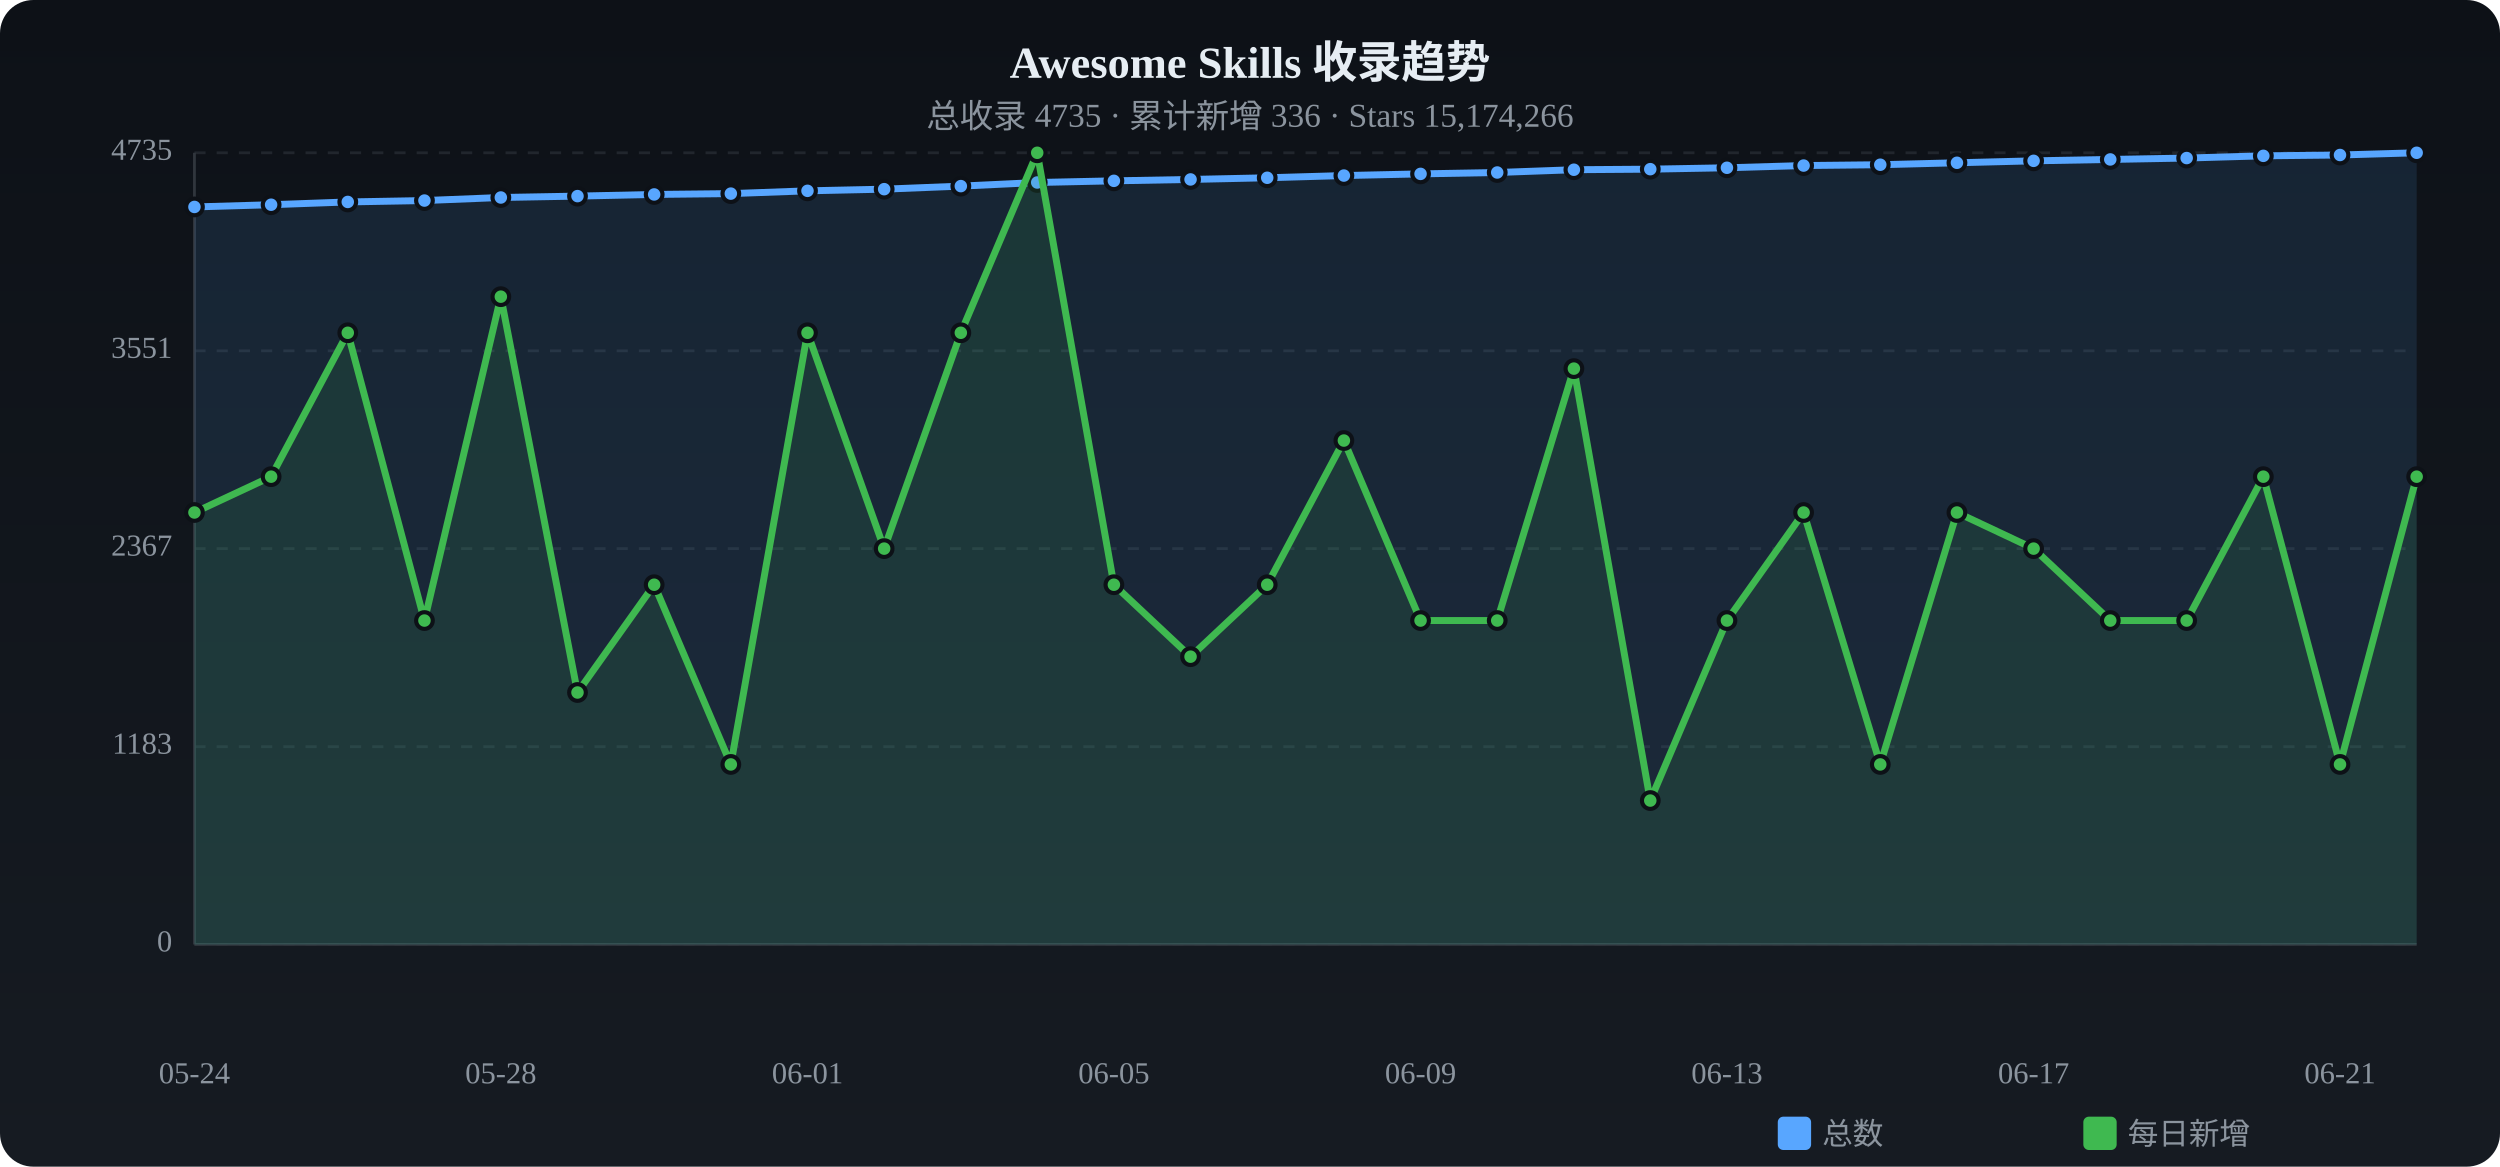
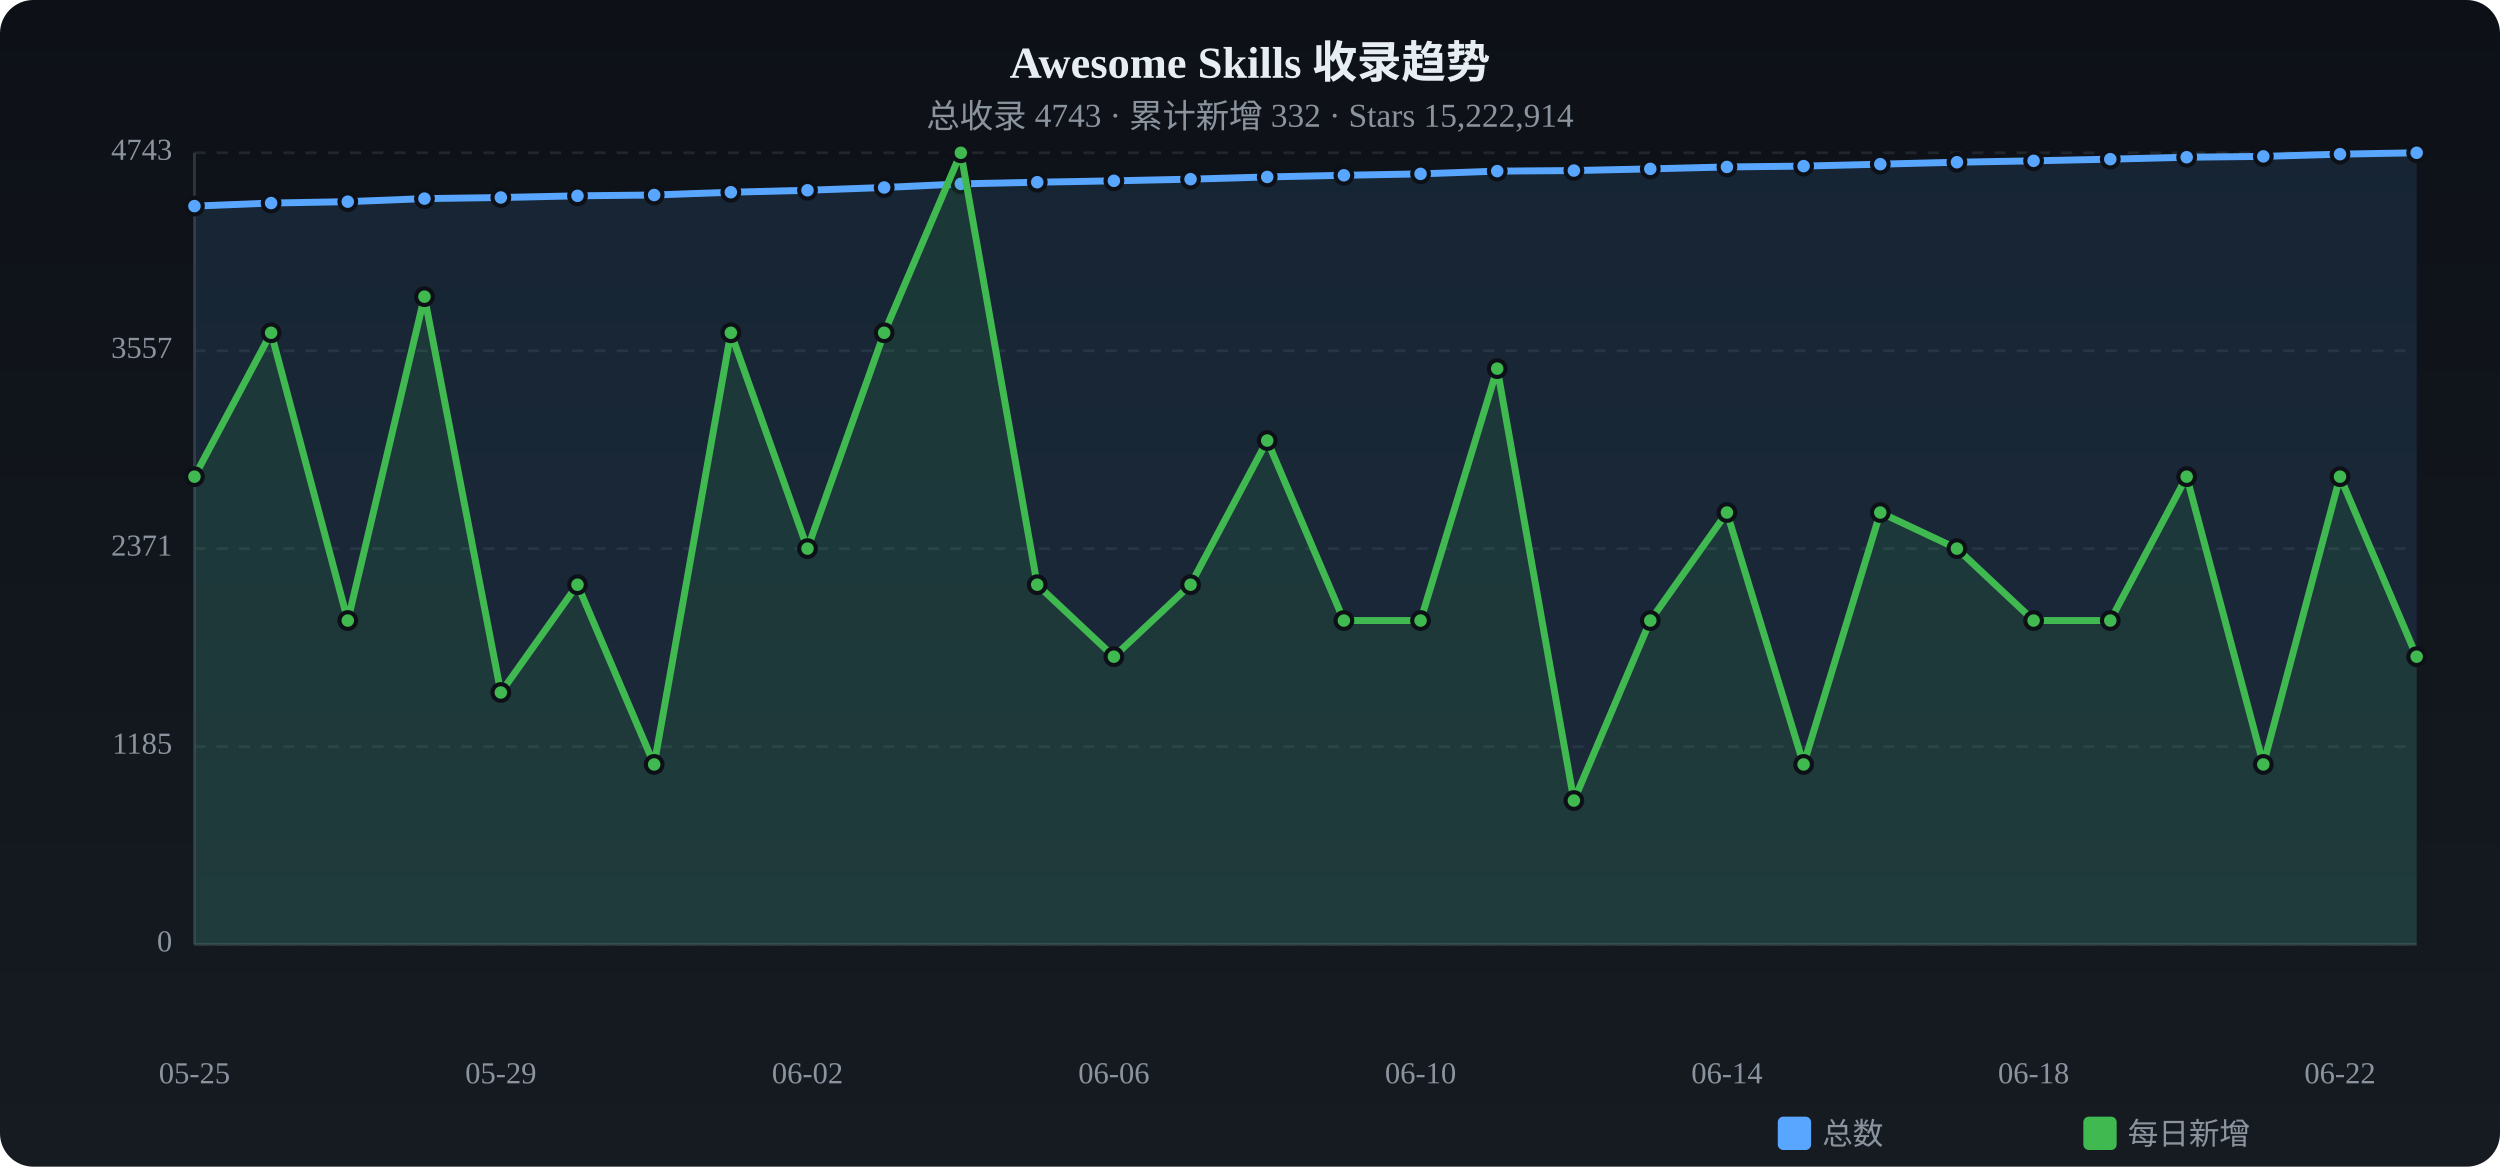
<svg xmlns="http://www.w3.org/2000/svg" viewBox="0 0 900 420" width="900" height="420">
  <defs>
    <linearGradient id="tbg" x1="0%" y1="0%" x2="0%" y2="100%">
      <stop offset="0%" stop-color="#0d1117" />
      <stop offset="100%" stop-color="#161b22" />
    </linearGradient>
  </defs>
  <rect width="900" height="420" rx="12" fill="url(#tbg)" />
  <text x="450.0" y="28" text-anchor="middle" fill="#e6edf3" font-size="16" font-weight="bold">Awesome Skills 收录趋势</text>
-   <text x="450.0" y="46" text-anchor="middle" fill="#8b949e" font-size="12">总收录 4735 · 累计新增 336 · Stars 15,174,266</text>
+   <text x="450.0" y="46" text-anchor="middle" fill="#8b949e" font-size="12">总收录 4743 · 累计新增 332 · Stars 15,222,914</text>
  <text x="62" y="340.0" text-anchor="end" fill="#8b949e" font-size="11" dominant-baseline="middle">0</text>
  <line x1="70" y1="340.0" x2="870" y2="340.0" stroke="#21262d" stroke-dasharray="4 4" />
-   <text x="62" y="268.8" text-anchor="end" fill="#8b949e" font-size="11" dominant-baseline="middle">1183</text>
+   <text x="62" y="268.8" text-anchor="end" fill="#8b949e" font-size="11" dominant-baseline="middle">1185</text>
  <line x1="70" y1="268.8" x2="870" y2="268.8" stroke="#21262d" stroke-dasharray="4 4" />
-   <text x="62" y="197.5" text-anchor="end" fill="#8b949e" font-size="11" dominant-baseline="middle">2367</text>
+   <text x="62" y="197.5" text-anchor="end" fill="#8b949e" font-size="11" dominant-baseline="middle">2371</text>
  <line x1="70" y1="197.5" x2="870" y2="197.5" stroke="#21262d" stroke-dasharray="4 4" />
-   <text x="62" y="126.3" text-anchor="end" fill="#8b949e" font-size="11" dominant-baseline="middle">3551</text>
+   <text x="62" y="126.3" text-anchor="end" fill="#8b949e" font-size="11" dominant-baseline="middle">3557</text>
  <line x1="70" y1="126.3" x2="870" y2="126.3" stroke="#21262d" stroke-dasharray="4 4" />
-   <text x="62" y="55.0" text-anchor="end" fill="#8b949e" font-size="11" dominant-baseline="middle">4735</text>
+   <text x="62" y="55.0" text-anchor="end" fill="#8b949e" font-size="11" dominant-baseline="middle">4743</text>
  <line x1="70" y1="55.0" x2="870" y2="55.0" stroke="#21262d" stroke-dasharray="4 4" />
  <line x1="70" y1="55" x2="70" y2="340" stroke="#30363d" />
  <line x1="70" y1="340" x2="870" y2="340" stroke="#30363d" />
-   <path d="M70.0,74.5 L97.6,73.7 L125.2,72.7 L152.8,72.2 L180.3,71.1 L207.9,70.6 L235.5,70.0 L263.1,69.7 L290.7,68.7 L318.3,68.1 L345.9,67.0 L373.4,65.7 L401.0,65.1 L428.6,64.6 L456.2,64.0 L483.8,63.2 L511.4,62.6 L539.0,62.1 L566.6,61.1 L594.1,60.9 L621.7,60.4 L649.3,59.6 L676.9,59.3 L704.5,58.6 L732.1,57.9 L759.7,57.4 L787.2,56.9 L814.8,56.1 L842.4,55.8 L870.0,55.0 L870.0,340 L70.0,340 Z" fill="#58a6ff" opacity="0.12" />
-   <polyline points="70.0,74.5 97.6,73.7 125.2,72.7 152.8,72.2 180.3,71.1 207.9,70.6 235.5,70.0 263.1,69.7 290.7,68.7 318.3,68.1 345.9,67.0 373.4,65.7 401.0,65.1 428.6,64.6 456.2,64.0 483.8,63.2 511.4,62.6 539.0,62.1 566.6,61.1 594.1,60.9 621.7,60.4 649.3,59.6 676.9,59.3 704.5,58.6 732.1,57.9 759.7,57.4 787.2,56.9 814.8,56.1 842.4,55.8 870.0,55.0" fill="none" stroke="#58a6ff" stroke-width="2.5" stroke-linecap="round" stroke-linejoin="round" />
-   <circle cx="70.0" cy="74.5" r="3" fill="#58a6ff" stroke="#0d1117" stroke-width="1.5" />
-   <circle cx="97.6" cy="73.7" r="3" fill="#58a6ff" stroke="#0d1117" stroke-width="1.5" />
-   <circle cx="125.2" cy="72.7" r="3" fill="#58a6ff" stroke="#0d1117" stroke-width="1.5" />
-   <circle cx="152.8" cy="72.2" r="3" fill="#58a6ff" stroke="#0d1117" stroke-width="1.5" />
+   <path d="M70.0,74.2 L97.6,73.1 L125.2,72.6 L152.8,71.5 L180.3,71.1 L207.9,70.5 L235.5,70.2 L263.1,69.2 L290.7,68.5 L318.3,67.5 L345.9,66.2 L373.4,65.6 L401.0,65.1 L428.6,64.5 L456.2,63.7 L483.8,63.1 L511.4,62.6 L539.0,61.6 L566.6,61.4 L594.1,60.8 L621.7,60.1 L649.3,59.8 L676.9,59.1 L704.5,58.4 L732.1,57.9 L759.7,57.3 L787.2,56.6 L814.8,56.3 L842.4,55.5 L870.0,55.0 L870.0,340 L70.0,340 Z" fill="#58a6ff" opacity="0.12" />
+   <polyline points="70.0,74.2 97.6,73.1 125.2,72.6 152.8,71.5 180.3,71.1 207.9,70.5 235.5,70.2 263.1,69.2 290.7,68.5 318.3,67.5 345.9,66.2 373.4,65.6 401.0,65.1 428.6,64.5 456.2,63.7 483.8,63.1 511.4,62.6 539.0,61.6 566.6,61.4 594.1,60.8 621.7,60.1 649.3,59.8 676.9,59.1 704.5,58.4 732.1,57.9 759.7,57.3 787.2,56.6 814.8,56.3 842.4,55.5 870.0,55.0" fill="none" stroke="#58a6ff" stroke-width="2.5" stroke-linecap="round" stroke-linejoin="round" />
+   <circle cx="70.0" cy="74.2" r="3" fill="#58a6ff" stroke="#0d1117" stroke-width="1.5" />
+   <circle cx="97.6" cy="73.1" r="3" fill="#58a6ff" stroke="#0d1117" stroke-width="1.5" />
+   <circle cx="125.2" cy="72.6" r="3" fill="#58a6ff" stroke="#0d1117" stroke-width="1.5" />
+   <circle cx="152.8" cy="71.5" r="3" fill="#58a6ff" stroke="#0d1117" stroke-width="1.5" />
  <circle cx="180.3" cy="71.1" r="3" fill="#58a6ff" stroke="#0d1117" stroke-width="1.5" />
-   <circle cx="207.9" cy="70.6" r="3" fill="#58a6ff" stroke="#0d1117" stroke-width="1.5" />
-   <circle cx="235.5" cy="70.0" r="3" fill="#58a6ff" stroke="#0d1117" stroke-width="1.5" />
-   <circle cx="263.1" cy="69.7" r="3" fill="#58a6ff" stroke="#0d1117" stroke-width="1.5" />
-   <circle cx="290.7" cy="68.7" r="3" fill="#58a6ff" stroke="#0d1117" stroke-width="1.5" />
-   <circle cx="318.3" cy="68.1" r="3" fill="#58a6ff" stroke="#0d1117" stroke-width="1.5" />
-   <circle cx="345.9" cy="67.0" r="3" fill="#58a6ff" stroke="#0d1117" stroke-width="1.5" />
-   <circle cx="373.4" cy="65.7" r="3" fill="#58a6ff" stroke="#0d1117" stroke-width="1.5" />
+   <circle cx="207.9" cy="70.5" r="3" fill="#58a6ff" stroke="#0d1117" stroke-width="1.5" />
+   <circle cx="235.5" cy="70.2" r="3" fill="#58a6ff" stroke="#0d1117" stroke-width="1.5" />
+   <circle cx="263.1" cy="69.2" r="3" fill="#58a6ff" stroke="#0d1117" stroke-width="1.5" />
+   <circle cx="290.7" cy="68.5" r="3" fill="#58a6ff" stroke="#0d1117" stroke-width="1.5" />
+   <circle cx="318.3" cy="67.5" r="3" fill="#58a6ff" stroke="#0d1117" stroke-width="1.5" />
+   <circle cx="345.9" cy="66.2" r="3" fill="#58a6ff" stroke="#0d1117" stroke-width="1.5" />
+   <circle cx="373.4" cy="65.6" r="3" fill="#58a6ff" stroke="#0d1117" stroke-width="1.5" />
  <circle cx="401.0" cy="65.1" r="3" fill="#58a6ff" stroke="#0d1117" stroke-width="1.5" />
-   <circle cx="428.6" cy="64.6" r="3" fill="#58a6ff" stroke="#0d1117" stroke-width="1.5" />
-   <circle cx="456.2" cy="64.0" r="3" fill="#58a6ff" stroke="#0d1117" stroke-width="1.5" />
-   <circle cx="483.8" cy="63.2" r="3" fill="#58a6ff" stroke="#0d1117" stroke-width="1.5" />
+   <circle cx="428.6" cy="64.5" r="3" fill="#58a6ff" stroke="#0d1117" stroke-width="1.5" />
+   <circle cx="456.2" cy="63.7" r="3" fill="#58a6ff" stroke="#0d1117" stroke-width="1.5" />
+   <circle cx="483.8" cy="63.1" r="3" fill="#58a6ff" stroke="#0d1117" stroke-width="1.5" />
  <circle cx="511.4" cy="62.6" r="3" fill="#58a6ff" stroke="#0d1117" stroke-width="1.5" />
-   <circle cx="539.0" cy="62.1" r="3" fill="#58a6ff" stroke="#0d1117" stroke-width="1.5" />
-   <circle cx="566.6" cy="61.1" r="3" fill="#58a6ff" stroke="#0d1117" stroke-width="1.5" />
-   <circle cx="594.1" cy="60.9" r="3" fill="#58a6ff" stroke="#0d1117" stroke-width="1.5" />
-   <circle cx="621.7" cy="60.4" r="3" fill="#58a6ff" stroke="#0d1117" stroke-width="1.5" />
-   <circle cx="649.3" cy="59.6" r="3" fill="#58a6ff" stroke="#0d1117" stroke-width="1.5" />
-   <circle cx="676.9" cy="59.3" r="3" fill="#58a6ff" stroke="#0d1117" stroke-width="1.5" />
-   <circle cx="704.5" cy="58.6" r="3" fill="#58a6ff" stroke="#0d1117" stroke-width="1.5" />
+   <circle cx="539.0" cy="61.6" r="3" fill="#58a6ff" stroke="#0d1117" stroke-width="1.5" />
+   <circle cx="566.6" cy="61.4" r="3" fill="#58a6ff" stroke="#0d1117" stroke-width="1.5" />
+   <circle cx="594.1" cy="60.8" r="3" fill="#58a6ff" stroke="#0d1117" stroke-width="1.5" />
+   <circle cx="621.7" cy="60.1" r="3" fill="#58a6ff" stroke="#0d1117" stroke-width="1.5" />
+   <circle cx="649.3" cy="59.8" r="3" fill="#58a6ff" stroke="#0d1117" stroke-width="1.5" />
+   <circle cx="676.9" cy="59.1" r="3" fill="#58a6ff" stroke="#0d1117" stroke-width="1.5" />
+   <circle cx="704.5" cy="58.4" r="3" fill="#58a6ff" stroke="#0d1117" stroke-width="1.5" />
  <circle cx="732.1" cy="57.9" r="3" fill="#58a6ff" stroke="#0d1117" stroke-width="1.5" />
-   <circle cx="759.7" cy="57.4" r="3" fill="#58a6ff" stroke="#0d1117" stroke-width="1.5" />
-   <circle cx="787.2" cy="56.9" r="3" fill="#58a6ff" stroke="#0d1117" stroke-width="1.5" />
-   <circle cx="814.8" cy="56.1" r="3" fill="#58a6ff" stroke="#0d1117" stroke-width="1.5" />
-   <circle cx="842.4" cy="55.8" r="3" fill="#58a6ff" stroke="#0d1117" stroke-width="1.5" />
+   <circle cx="759.7" cy="57.3" r="3" fill="#58a6ff" stroke="#0d1117" stroke-width="1.5" />
+   <circle cx="787.2" cy="56.6" r="3" fill="#58a6ff" stroke="#0d1117" stroke-width="1.5" />
+   <circle cx="814.8" cy="56.3" r="3" fill="#58a6ff" stroke="#0d1117" stroke-width="1.5" />
+   <circle cx="842.4" cy="55.5" r="3" fill="#58a6ff" stroke="#0d1117" stroke-width="1.5" />
  <circle cx="870.0" cy="55.0" r="3" fill="#58a6ff" stroke="#0d1117" stroke-width="1.5" />
-   <path d="M70.0,184.5 L97.6,171.6 L125.2,119.8 L152.8,223.4 L180.3,106.8 L207.9,249.3 L235.5,210.5 L263.1,275.2 L290.7,119.8 L318.3,197.5 L345.9,119.8 L373.4,55.0 L401.0,210.5 L428.6,236.4 L456.2,210.5 L483.8,158.6 L511.4,223.4 L539.0,223.4 L566.6,132.7 L594.1,288.2 L621.7,223.4 L649.3,184.5 L676.9,275.2 L704.5,184.5 L732.1,197.5 L759.7,223.4 L787.2,223.4 L814.8,171.6 L842.4,275.2 L870.0,171.6 L870.0,340 L70.0,340 Z" fill="#3fb950" opacity="0.12" />
-   <polyline points="70.0,184.5 97.6,171.6 125.2,119.8 152.8,223.4 180.3,106.8 207.9,249.3 235.5,210.5 263.1,275.2 290.7,119.8 318.3,197.5 345.9,119.8 373.4,55.0 401.0,210.5 428.6,236.4 456.2,210.5 483.8,158.6 511.4,223.4 539.0,223.4 566.6,132.7 594.1,288.2 621.7,223.4 649.3,184.5 676.9,275.2 704.5,184.5 732.1,197.5 759.7,223.4 787.2,223.4 814.8,171.6 842.4,275.2 870.0,171.6" fill="none" stroke="#3fb950" stroke-width="2.5" stroke-linecap="round" stroke-linejoin="round" />
-   <circle cx="70.0" cy="184.5" r="3" fill="#3fb950" stroke="#0d1117" stroke-width="1.5" />
-   <circle cx="97.6" cy="171.6" r="3" fill="#3fb950" stroke="#0d1117" stroke-width="1.5" />
-   <circle cx="125.2" cy="119.8" r="3" fill="#3fb950" stroke="#0d1117" stroke-width="1.5" />
-   <circle cx="152.8" cy="223.4" r="3" fill="#3fb950" stroke="#0d1117" stroke-width="1.5" />
-   <circle cx="180.3" cy="106.8" r="3" fill="#3fb950" stroke="#0d1117" stroke-width="1.5" />
-   <circle cx="207.9" cy="249.3" r="3" fill="#3fb950" stroke="#0d1117" stroke-width="1.5" />
-   <circle cx="235.5" cy="210.5" r="3" fill="#3fb950" stroke="#0d1117" stroke-width="1.5" />
-   <circle cx="263.1" cy="275.2" r="3" fill="#3fb950" stroke="#0d1117" stroke-width="1.5" />
-   <circle cx="290.7" cy="119.8" r="3" fill="#3fb950" stroke="#0d1117" stroke-width="1.5" />
-   <circle cx="318.3" cy="197.5" r="3" fill="#3fb950" stroke="#0d1117" stroke-width="1.5" />
-   <circle cx="345.9" cy="119.8" r="3" fill="#3fb950" stroke="#0d1117" stroke-width="1.5" />
-   <circle cx="373.4" cy="55.0" r="3" fill="#3fb950" stroke="#0d1117" stroke-width="1.5" />
-   <circle cx="401.0" cy="210.5" r="3" fill="#3fb950" stroke="#0d1117" stroke-width="1.5" />
-   <circle cx="428.6" cy="236.4" r="3" fill="#3fb950" stroke="#0d1117" stroke-width="1.5" />
-   <circle cx="456.2" cy="210.5" r="3" fill="#3fb950" stroke="#0d1117" stroke-width="1.5" />
-   <circle cx="483.8" cy="158.6" r="3" fill="#3fb950" stroke="#0d1117" stroke-width="1.5" />
+   <path d="M70.0,171.6 L97.6,119.8 L125.2,223.4 L152.8,106.8 L180.3,249.3 L207.9,210.5 L235.5,275.2 L263.1,119.8 L290.7,197.5 L318.3,119.8 L345.9,55.0 L373.4,210.5 L401.0,236.4 L428.6,210.5 L456.2,158.6 L483.8,223.4 L511.4,223.4 L539.0,132.7 L566.6,288.2 L594.1,223.4 L621.7,184.5 L649.3,275.2 L676.9,184.5 L704.5,197.5 L732.1,223.4 L759.7,223.4 L787.2,171.6 L814.8,275.2 L842.4,171.6 L870.0,236.4 L870.0,340 L70.0,340 Z" fill="#3fb950" opacity="0.12" />
+   <polyline points="70.0,171.6 97.6,119.8 125.2,223.4 152.8,106.8 180.3,249.3 207.9,210.5 235.5,275.2 263.1,119.8 290.7,197.5 318.3,119.8 345.9,55.0 373.4,210.5 401.0,236.4 428.6,210.5 456.2,158.6 483.8,223.4 511.4,223.4 539.0,132.7 566.6,288.2 594.1,223.4 621.7,184.5 649.3,275.2 676.9,184.5 704.5,197.5 732.1,223.4 759.7,223.4 787.2,171.6 814.8,275.2 842.4,171.6 870.0,236.4" fill="none" stroke="#3fb950" stroke-width="2.5" stroke-linecap="round" stroke-linejoin="round" />
+   <circle cx="70.0" cy="171.6" r="3" fill="#3fb950" stroke="#0d1117" stroke-width="1.5" />
+   <circle cx="97.6" cy="119.8" r="3" fill="#3fb950" stroke="#0d1117" stroke-width="1.5" />
+   <circle cx="125.2" cy="223.4" r="3" fill="#3fb950" stroke="#0d1117" stroke-width="1.5" />
+   <circle cx="152.8" cy="106.8" r="3" fill="#3fb950" stroke="#0d1117" stroke-width="1.5" />
+   <circle cx="180.3" cy="249.3" r="3" fill="#3fb950" stroke="#0d1117" stroke-width="1.5" />
+   <circle cx="207.9" cy="210.5" r="3" fill="#3fb950" stroke="#0d1117" stroke-width="1.5" />
+   <circle cx="235.5" cy="275.2" r="3" fill="#3fb950" stroke="#0d1117" stroke-width="1.5" />
+   <circle cx="263.1" cy="119.8" r="3" fill="#3fb950" stroke="#0d1117" stroke-width="1.5" />
+   <circle cx="290.7" cy="197.5" r="3" fill="#3fb950" stroke="#0d1117" stroke-width="1.5" />
+   <circle cx="318.3" cy="119.8" r="3" fill="#3fb950" stroke="#0d1117" stroke-width="1.5" />
+   <circle cx="345.9" cy="55.0" r="3" fill="#3fb950" stroke="#0d1117" stroke-width="1.5" />
+   <circle cx="373.4" cy="210.5" r="3" fill="#3fb950" stroke="#0d1117" stroke-width="1.5" />
+   <circle cx="401.0" cy="236.4" r="3" fill="#3fb950" stroke="#0d1117" stroke-width="1.5" />
+   <circle cx="428.6" cy="210.5" r="3" fill="#3fb950" stroke="#0d1117" stroke-width="1.5" />
+   <circle cx="456.2" cy="158.6" r="3" fill="#3fb950" stroke="#0d1117" stroke-width="1.5" />
+   <circle cx="483.8" cy="223.4" r="3" fill="#3fb950" stroke="#0d1117" stroke-width="1.5" />
  <circle cx="511.4" cy="223.4" r="3" fill="#3fb950" stroke="#0d1117" stroke-width="1.5" />
-   <circle cx="539.0" cy="223.4" r="3" fill="#3fb950" stroke="#0d1117" stroke-width="1.5" />
-   <circle cx="566.6" cy="132.7" r="3" fill="#3fb950" stroke="#0d1117" stroke-width="1.5" />
-   <circle cx="594.1" cy="288.2" r="3" fill="#3fb950" stroke="#0d1117" stroke-width="1.5" />
-   <circle cx="621.7" cy="223.4" r="3" fill="#3fb950" stroke="#0d1117" stroke-width="1.5" />
-   <circle cx="649.3" cy="184.5" r="3" fill="#3fb950" stroke="#0d1117" stroke-width="1.5" />
-   <circle cx="676.9" cy="275.2" r="3" fill="#3fb950" stroke="#0d1117" stroke-width="1.5" />
-   <circle cx="704.5" cy="184.5" r="3" fill="#3fb950" stroke="#0d1117" stroke-width="1.5" />
-   <circle cx="732.1" cy="197.5" r="3" fill="#3fb950" stroke="#0d1117" stroke-width="1.5" />
+   <circle cx="539.0" cy="132.7" r="3" fill="#3fb950" stroke="#0d1117" stroke-width="1.5" />
+   <circle cx="566.6" cy="288.2" r="3" fill="#3fb950" stroke="#0d1117" stroke-width="1.5" />
+   <circle cx="594.1" cy="223.4" r="3" fill="#3fb950" stroke="#0d1117" stroke-width="1.5" />
+   <circle cx="621.7" cy="184.5" r="3" fill="#3fb950" stroke="#0d1117" stroke-width="1.5" />
+   <circle cx="649.3" cy="275.2" r="3" fill="#3fb950" stroke="#0d1117" stroke-width="1.5" />
+   <circle cx="676.9" cy="184.5" r="3" fill="#3fb950" stroke="#0d1117" stroke-width="1.5" />
+   <circle cx="704.5" cy="197.5" r="3" fill="#3fb950" stroke="#0d1117" stroke-width="1.5" />
+   <circle cx="732.1" cy="223.4" r="3" fill="#3fb950" stroke="#0d1117" stroke-width="1.5" />
  <circle cx="759.7" cy="223.4" r="3" fill="#3fb950" stroke="#0d1117" stroke-width="1.5" />
-   <circle cx="787.2" cy="223.4" r="3" fill="#3fb950" stroke="#0d1117" stroke-width="1.5" />
-   <circle cx="814.8" cy="171.6" r="3" fill="#3fb950" stroke="#0d1117" stroke-width="1.5" />
-   <circle cx="842.4" cy="275.2" r="3" fill="#3fb950" stroke="#0d1117" stroke-width="1.5" />
-   <circle cx="870.0" cy="171.6" r="3" fill="#3fb950" stroke="#0d1117" stroke-width="1.5" />
-   <text x="70.0" y="390" text-anchor="middle" fill="#8b949e" font-size="11">05-24</text>
-   <text x="180.3" y="390" text-anchor="middle" fill="#8b949e" font-size="11">05-28</text>
-   <text x="290.7" y="390" text-anchor="middle" fill="#8b949e" font-size="11">06-01</text>
-   <text x="401.0" y="390" text-anchor="middle" fill="#8b949e" font-size="11">06-05</text>
-   <text x="511.4" y="390" text-anchor="middle" fill="#8b949e" font-size="11">06-09</text>
-   <text x="621.7" y="390" text-anchor="middle" fill="#8b949e" font-size="11">06-13</text>
-   <text x="732.1" y="390" text-anchor="middle" fill="#8b949e" font-size="11">06-17</text>
-   <text x="842.4" y="390" text-anchor="middle" fill="#8b949e" font-size="11">06-21</text>
+   <circle cx="787.2" cy="171.6" r="3" fill="#3fb950" stroke="#0d1117" stroke-width="1.5" />
+   <circle cx="814.8" cy="275.2" r="3" fill="#3fb950" stroke="#0d1117" stroke-width="1.5" />
+   <circle cx="842.4" cy="171.6" r="3" fill="#3fb950" stroke="#0d1117" stroke-width="1.5" />
+   <circle cx="870.0" cy="236.4" r="3" fill="#3fb950" stroke="#0d1117" stroke-width="1.5" />
+   <text x="70.0" y="390" text-anchor="middle" fill="#8b949e" font-size="11">05-25</text>
+   <text x="180.3" y="390" text-anchor="middle" fill="#8b949e" font-size="11">05-29</text>
+   <text x="290.7" y="390" text-anchor="middle" fill="#8b949e" font-size="11">06-02</text>
+   <text x="401.0" y="390" text-anchor="middle" fill="#8b949e" font-size="11">06-06</text>
+   <text x="511.4" y="390" text-anchor="middle" fill="#8b949e" font-size="11">06-10</text>
+   <text x="621.7" y="390" text-anchor="middle" fill="#8b949e" font-size="11">06-14</text>
+   <text x="732.1" y="390" text-anchor="middle" fill="#8b949e" font-size="11">06-18</text>
+   <text x="842.4" y="390" text-anchor="middle" fill="#8b949e" font-size="11">06-22</text>
  <rect x="640" y="402" width="12" height="12" rx="2" fill="#58a6ff" />
  <text x="656" y="412" fill="#8b949e" font-size="11">总数</text>
  <rect x="750" y="402" width="12" height="12" rx="2" fill="#3fb950" />
  <text x="766" y="412" fill="#8b949e" font-size="11">每日新增</text>
</svg>
